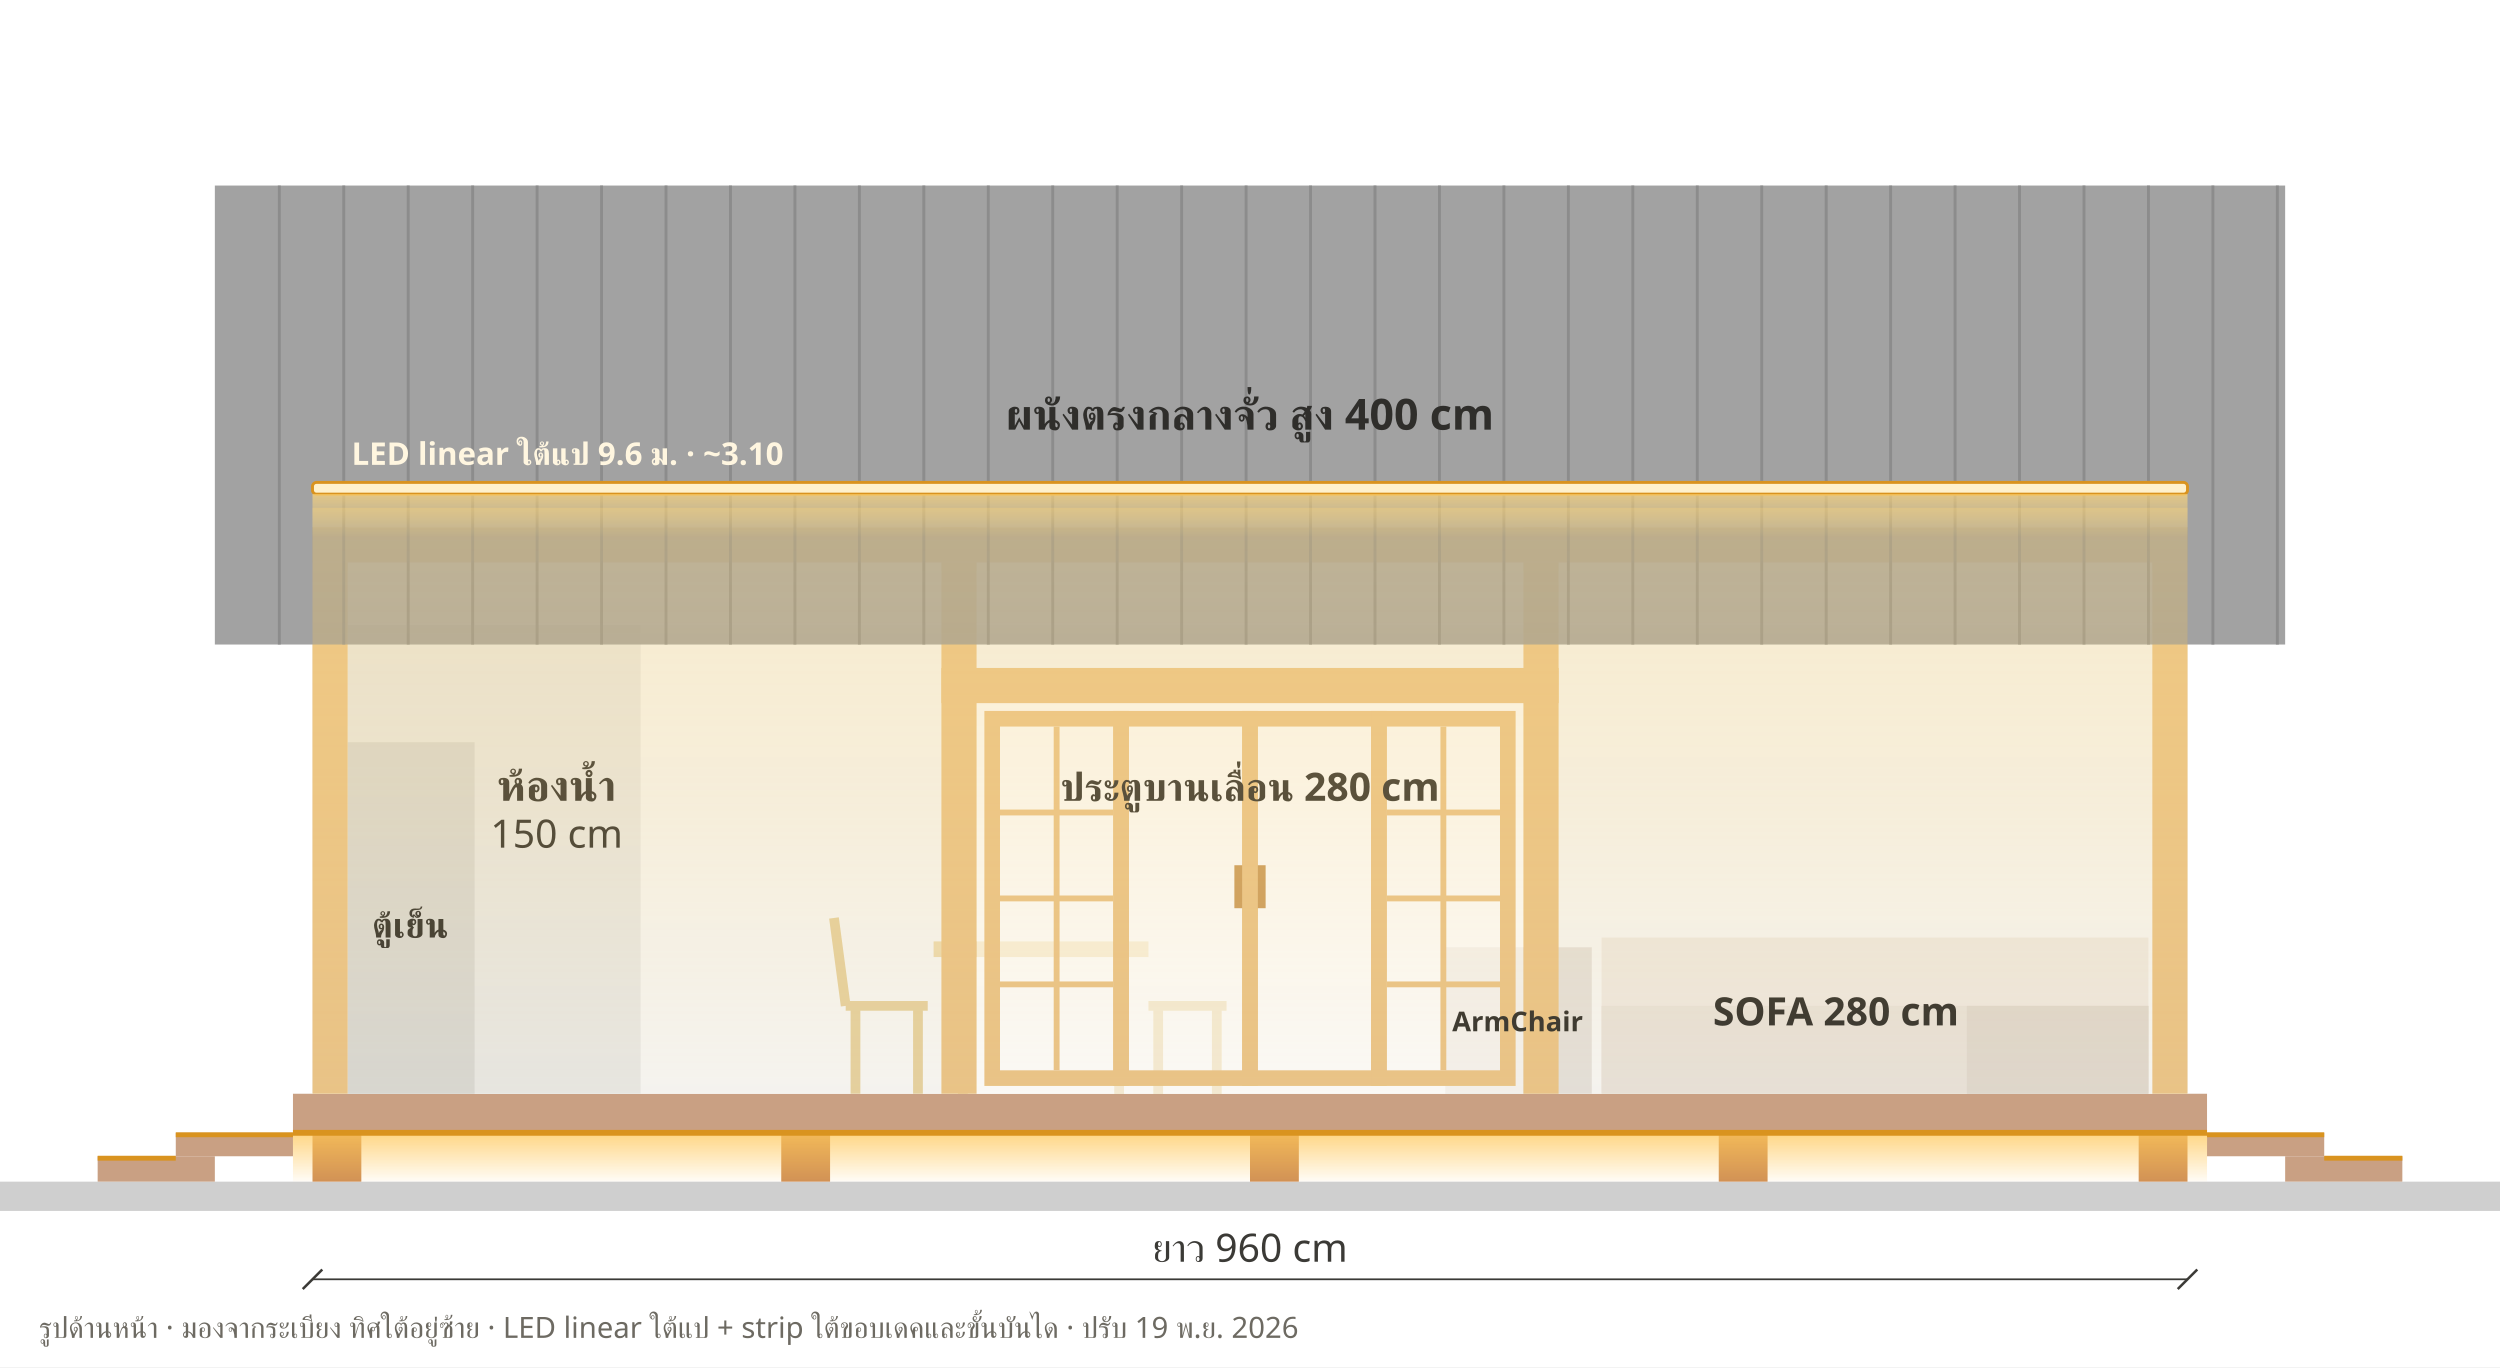
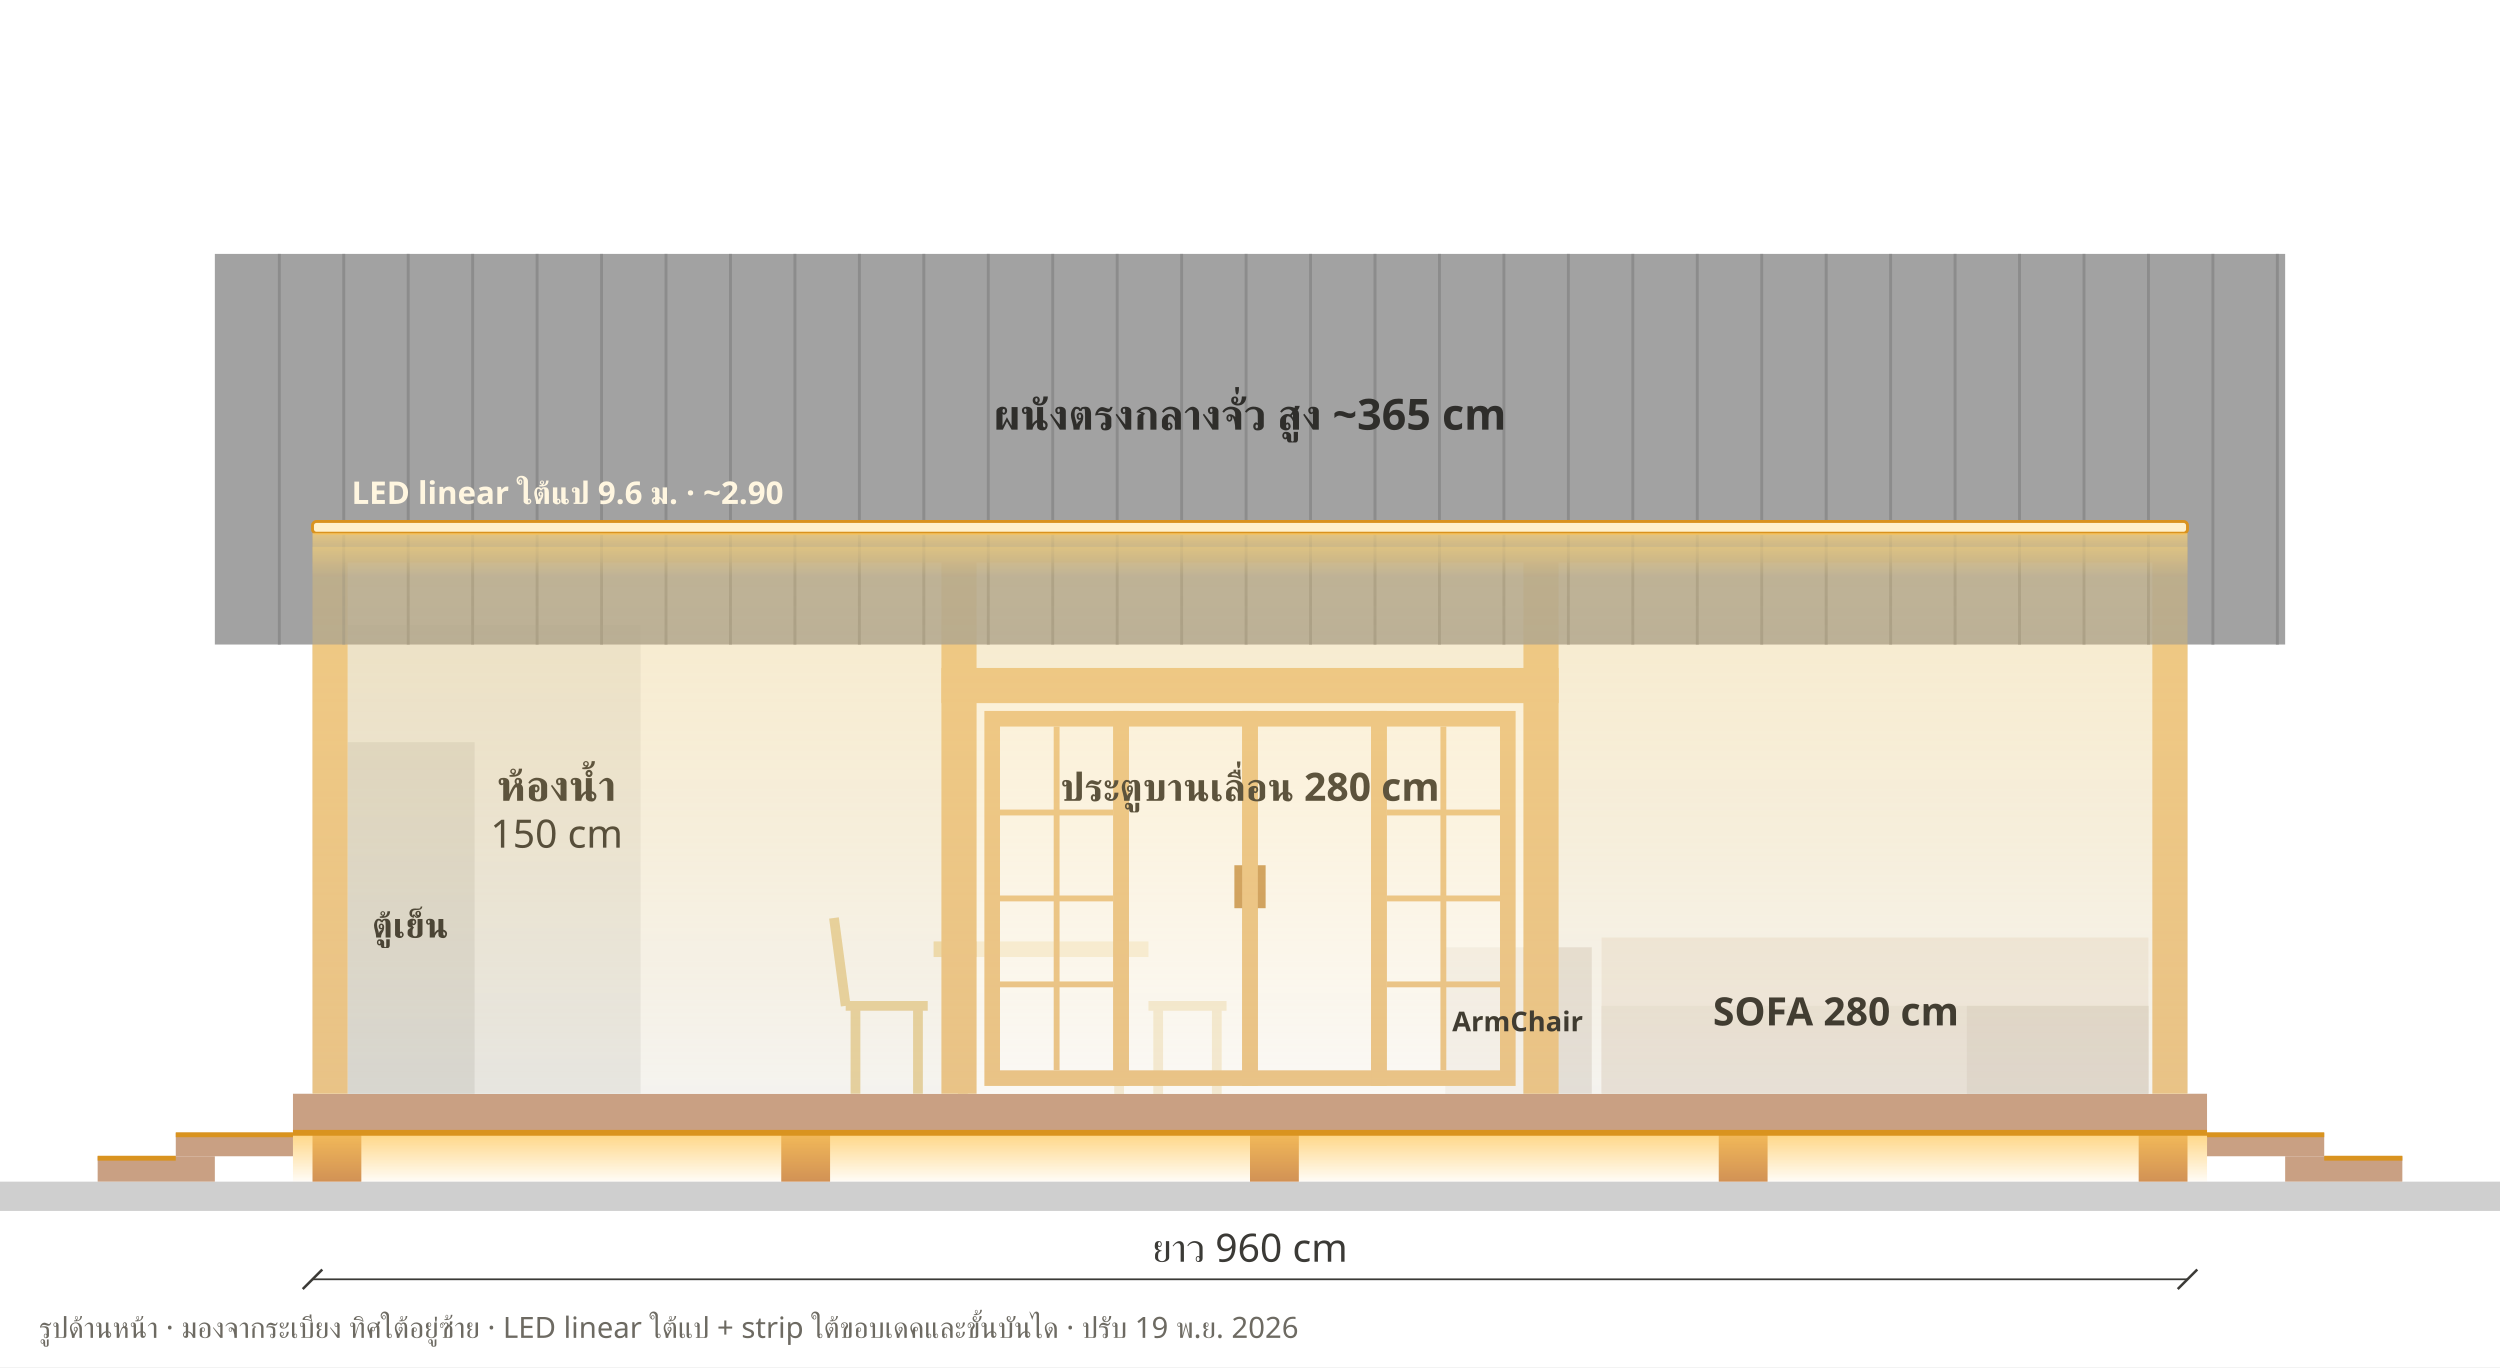
<svg xmlns="http://www.w3.org/2000/svg" viewBox="-160 -560 1280 700" width="1280" height="700" font-family="Leelawadee UI, Tahoma, sans-serif">
  <defs>
    <linearGradient id="wallwash" x1="0" y1="0" x2="0" y2="1">
      <stop offset="0" stop-color="#ffd77a" stop-opacity="0.32" />
      <stop offset="0.45" stop-color="#ffd77a" stop-opacity="0.22" />
      <stop offset="1" stop-color="#ffd77a" stop-opacity="0.04" />
    </linearGradient>
    <linearGradient id="halo" x1="0" y1="0" x2="0" y2="1">
      <stop offset="0" stop-color="#ffd77a" stop-opacity="0.7" />
      <stop offset="1" stop-color="#ffd77a" stop-opacity="0" />
    </linearGradient>
    <linearGradient id="wash" x1="0" y1="0" x2="0" y2="1">
      <stop offset="0" stop-color="#ffc85a" stop-opacity="0.75" />
      <stop offset="1" stop-color="#ffc85a" stop-opacity="0.05" />
    </linearGradient>
  </defs>
  <rect x="-160" y="-560" width="1280" height="700" fill="#ffffff" />
  <rect x="-160" y="45" width="1280" height="15" fill="#cfcfcf" />
  <rect x="0" y="20" width="25" height="25" fill="#cf8f55" />
  <rect x="240" y="20" width="25" height="25" fill="#cf8f55" />
  <rect x="480" y="20" width="25" height="25" fill="#cf8f55" />
  <rect x="720" y="20" width="25" height="25" fill="#cf8f55" />
  <rect x="935" y="20" width="25" height="25" fill="#cf8f55" />
  <rect x="-10" y="0" width="980" height="20" fill="#c9a083" />
  <rect x="-70" y="20" width="60" height="12" fill="#c9a083" />
  <rect x="-110" y="32" width="60" height="13" fill="#c9a083" />
  <rect x="970" y="20" width="60" height="12" fill="#c9a083" />
  <rect x="1010" y="32" width="60" height="13" fill="#c9a083" />
  <rect x="-10" y="20" width="980" height="25" fill="url(#wash)" />
  <line x1="-10" y1="20" x2="970" y2="20" stroke="#d9931f" stroke-width="3" />
  <line x1="-70" y1="21" x2="-10" y2="21" stroke="#d9931f" stroke-width="2.5" />
  <line x1="-110" y1="33" x2="-70" y2="33" stroke="#d9931f" stroke-width="2.5" />
  <line x1="970" y1="21" x2="1030" y2="21" stroke="#d9931f" stroke-width="2.5" />
  <line x1="1030" y1="33" x2="1070" y2="33" stroke="#d9931f" stroke-width="2.5" />
  <rect x="0" y="-240" width="960" height="240" fill="#f4f4f3" />
  <rect x="18" y="-240" width="150" height="240" fill="#e6e6e4" />
  <text x="125" y="-150" font-size="22" font-weight="600" text-anchor="middle" fill="#2f2e2b">ห้องน้ำ</text>
  <text x="125" y="-126" font-size="20" font-weight="400" text-anchor="middle" fill="#2f2e2b">150 cm</text>
  <rect x="18" y="-180" width="65" height="180" fill="#d6d6d3" />
  <text x="50" y="-80" font-size="18" font-weight="600" text-anchor="middle" fill="#2f2e2b">ตู้เย็น</text>
  <rect x="318" y="-78" width="110" height="8" fill="#ead9b0" />
  <path d="M333 -75 V0 M413 -75 V0" fill="none" stroke="#e3cf9f" stroke-width="5" />
  <path d="M273 -45 H315 M278 -45 V0 M310 -45 V0 M273 -45 L267 -90" fill="none" stroke="#e3cf9f" stroke-width="5" />
  <path d="M428 -45 H468 M433 -45 V0 M463 -45 V0" fill="none" stroke="#e3cf9f" stroke-width="5" />
  <rect x="580" y="-75" width="75" height="75" fill="#e2deda" />
  <rect x="660" y="-80" width="280" height="80" fill="#ece7e1" />
  <rect x="660" y="-45" width="280" height="45" fill="#e6e0d9" />
  <rect x="847" y="-45" width="93" height="45" fill="#ddd6ce" />
  <text x="780" y="-35" font-size="20" font-weight="600" text-anchor="middle" fill="#2f2e2b">SOFA 280 cm</text>
  <rect x="340" y="-200" width="280" height="200" fill="rgba(255,255,255,0.55)" />
  <rect x="348" y="-192" width="66" height="184" fill="none" stroke="#e8c287" stroke-width="8" />
  <path d="M381 -188 V-12 M352 -56 H410 M352 -100 H410 M352 -144 H410" stroke="#e8c287" stroke-width="3" />
  <rect x="414" y="-192" width="66" height="184" fill="none" stroke="#e8c287" stroke-width="8" />
  <rect x="480" y="-192" width="66" height="184" fill="none" stroke="#e8c287" stroke-width="8" />
  <rect x="546" y="-192" width="66" height="184" fill="none" stroke="#e8c287" stroke-width="8" />
  <path d="M579 -188 V-12 M550 -56 H608 M550 -100 H608 M550 -144 H608" stroke="#e8c287" stroke-width="3" />
  <rect x="472" y="-117" width="4" height="22" fill="#c99a5b" />
  <rect x="484" y="-117" width="4" height="22" fill="#c99a5b" />
  <text x="480" y="-150" font-size="20" font-weight="600" text-anchor="middle" fill="#2f2e2b">ประตูบานเลื่อน 280 cm</text>
  <rect x="0" y="-290" width="18" height="290" fill="#e8c287" />
  <rect x="322" y="-290" width="18" height="290" fill="#e8c287" />
  <rect x="620" y="-290" width="18" height="290" fill="#e8c287" />
  <rect x="942" y="-290" width="18" height="290" fill="#e8c287" />
  <rect x="322" y="-218" width="316" height="18" fill="#e8c287" />
  <rect x="0" y="-290" width="960" height="18" fill="#e8c287" />
  <text x="617" y="-32" font-size="14" font-weight="600" text-anchor="middle" fill="#2f2e2b">ArmChair</text>
-   <rect x="-50" y="-465" width="1060" height="235" fill="rgba(150,150,150,0.88)" />
-   <line x1="-17" y1="-465" x2="-17" y2="-230" stroke="#8c8c8c" stroke-width="1.5" />
-   <line x1="16" y1="-465" x2="16" y2="-230" stroke="#8c8c8c" stroke-width="1.5" />
-   <line x1="49" y1="-465" x2="49" y2="-230" stroke="#8c8c8c" stroke-width="1.5" />
-   <line x1="82" y1="-465" x2="82" y2="-230" stroke="#8c8c8c" stroke-width="1.5" />
-   <line x1="115" y1="-465" x2="115" y2="-230" stroke="#8c8c8c" stroke-width="1.5" />
-   <line x1="148" y1="-465" x2="148" y2="-230" stroke="#8c8c8c" stroke-width="1.5" />
-   <line x1="181" y1="-465" x2="181" y2="-230" stroke="#8c8c8c" stroke-width="1.5" />
-   <line x1="214" y1="-465" x2="214" y2="-230" stroke="#8c8c8c" stroke-width="1.5" />
-   <line x1="247" y1="-465" x2="247" y2="-230" stroke="#8c8c8c" stroke-width="1.5" />
-   <line x1="280" y1="-465" x2="280" y2="-230" stroke="#8c8c8c" stroke-width="1.5" />
-   <line x1="313" y1="-465" x2="313" y2="-230" stroke="#8c8c8c" stroke-width="1.5" />
-   <line x1="346" y1="-465" x2="346" y2="-230" stroke="#8c8c8c" stroke-width="1.5" />
-   <line x1="379" y1="-465" x2="379" y2="-230" stroke="#8c8c8c" stroke-width="1.5" />
-   <line x1="412" y1="-465" x2="412" y2="-230" stroke="#8c8c8c" stroke-width="1.5" />
-   <line x1="445" y1="-465" x2="445" y2="-230" stroke="#8c8c8c" stroke-width="1.5" />
-   <line x1="478" y1="-465" x2="478" y2="-230" stroke="#8c8c8c" stroke-width="1.5" />
-   <line x1="511" y1="-465" x2="511" y2="-230" stroke="#8c8c8c" stroke-width="1.5" />
-   <line x1="544" y1="-465" x2="544" y2="-230" stroke="#8c8c8c" stroke-width="1.5" />
-   <line x1="577" y1="-465" x2="577" y2="-230" stroke="#8c8c8c" stroke-width="1.5" />
-   <line x1="610" y1="-465" x2="610" y2="-230" stroke="#8c8c8c" stroke-width="1.5" />
-   <line x1="643" y1="-465" x2="643" y2="-230" stroke="#8c8c8c" stroke-width="1.5" />
-   <line x1="676" y1="-465" x2="676" y2="-230" stroke="#8c8c8c" stroke-width="1.5" />
-   <line x1="709" y1="-465" x2="709" y2="-230" stroke="#8c8c8c" stroke-width="1.5" />
-   <line x1="742" y1="-465" x2="742" y2="-230" stroke="#8c8c8c" stroke-width="1.5" />
-   <line x1="775" y1="-465" x2="775" y2="-230" stroke="#8c8c8c" stroke-width="1.5" />
-   <line x1="808" y1="-465" x2="808" y2="-230" stroke="#8c8c8c" stroke-width="1.5" />
-   <line x1="841" y1="-465" x2="841" y2="-230" stroke="#8c8c8c" stroke-width="1.5" />
-   <line x1="874" y1="-465" x2="874" y2="-230" stroke="#8c8c8c" stroke-width="1.5" />
-   <line x1="907" y1="-465" x2="907" y2="-230" stroke="#8c8c8c" stroke-width="1.5" />
-   <line x1="940" y1="-465" x2="940" y2="-230" stroke="#8c8c8c" stroke-width="1.5" />
-   <line x1="973" y1="-465" x2="973" y2="-230" stroke="#8c8c8c" stroke-width="1.5" />
-   <line x1="1006" y1="-465" x2="1006" y2="-230" stroke="#8c8c8c" stroke-width="1.5" />
-   <text x="480" y="-340" font-size="22" font-weight="600" text-anchor="middle" fill="#2f2e2b">ผนังตรงกลางจั่ว สูง 400 cm</text>
-   <rect x="0" y="-300" width="960" height="300" fill="url(#wallwash)" />
-   <rect x="0" y="-313" width="960" height="6" rx="2" fill="#fff1cc" stroke="#d9931f" stroke-width="1.5" />
-   <rect x="0" y="-307" width="960" height="22" fill="url(#halo)" />
-   <text x="20" y="-322" font-size="16" font-weight="600" text-anchor="start" fill="#fff6e0">LED linear ใต้แป 9.6 ม. · ~3.10</text>
+   <rect x="-50" y="-430" width="1060" height="200" fill="rgba(150,150,150,0.88)" />
+   <line x1="-17" y1="-430" x2="-17" y2="-230" stroke="#8c8c8c" stroke-width="1.5" />
+   <line x1="16" y1="-430" x2="16" y2="-230" stroke="#8c8c8c" stroke-width="1.5" />
+   <line x1="49" y1="-430" x2="49" y2="-230" stroke="#8c8c8c" stroke-width="1.5" />
+   <line x1="82" y1="-430" x2="82" y2="-230" stroke="#8c8c8c" stroke-width="1.5" />
+   <line x1="115" y1="-430" x2="115" y2="-230" stroke="#8c8c8c" stroke-width="1.5" />
+   <line x1="148" y1="-430" x2="148" y2="-230" stroke="#8c8c8c" stroke-width="1.5" />
+   <line x1="181" y1="-430" x2="181" y2="-230" stroke="#8c8c8c" stroke-width="1.5" />
+   <line x1="214" y1="-430" x2="214" y2="-230" stroke="#8c8c8c" stroke-width="1.5" />
+   <line x1="247" y1="-430" x2="247" y2="-230" stroke="#8c8c8c" stroke-width="1.5" />
+   <line x1="280" y1="-430" x2="280" y2="-230" stroke="#8c8c8c" stroke-width="1.5" />
+   <line x1="313" y1="-430" x2="313" y2="-230" stroke="#8c8c8c" stroke-width="1.5" />
+   <line x1="346" y1="-430" x2="346" y2="-230" stroke="#8c8c8c" stroke-width="1.5" />
+   <line x1="379" y1="-430" x2="379" y2="-230" stroke="#8c8c8c" stroke-width="1.5" />
+   <line x1="412" y1="-430" x2="412" y2="-230" stroke="#8c8c8c" stroke-width="1.5" />
+   <line x1="445" y1="-430" x2="445" y2="-230" stroke="#8c8c8c" stroke-width="1.5" />
+   <line x1="478" y1="-430" x2="478" y2="-230" stroke="#8c8c8c" stroke-width="1.5" />
+   <line x1="511" y1="-430" x2="511" y2="-230" stroke="#8c8c8c" stroke-width="1.5" />
+   <line x1="544" y1="-430" x2="544" y2="-230" stroke="#8c8c8c" stroke-width="1.5" />
+   <line x1="577" y1="-430" x2="577" y2="-230" stroke="#8c8c8c" stroke-width="1.5" />
+   <line x1="610" y1="-430" x2="610" y2="-230" stroke="#8c8c8c" stroke-width="1.5" />
+   <line x1="643" y1="-430" x2="643" y2="-230" stroke="#8c8c8c" stroke-width="1.5" />
+   <line x1="676" y1="-430" x2="676" y2="-230" stroke="#8c8c8c" stroke-width="1.5" />
+   <line x1="709" y1="-430" x2="709" y2="-230" stroke="#8c8c8c" stroke-width="1.5" />
+   <line x1="742" y1="-430" x2="742" y2="-230" stroke="#8c8c8c" stroke-width="1.5" />
+   <line x1="775" y1="-430" x2="775" y2="-230" stroke="#8c8c8c" stroke-width="1.5" />
+   <line x1="808" y1="-430" x2="808" y2="-230" stroke="#8c8c8c" stroke-width="1.5" />
+   <line x1="841" y1="-430" x2="841" y2="-230" stroke="#8c8c8c" stroke-width="1.5" />
+   <line x1="874" y1="-430" x2="874" y2="-230" stroke="#8c8c8c" stroke-width="1.5" />
+   <line x1="907" y1="-430" x2="907" y2="-230" stroke="#8c8c8c" stroke-width="1.5" />
+   <line x1="940" y1="-430" x2="940" y2="-230" stroke="#8c8c8c" stroke-width="1.5" />
+   <line x1="973" y1="-430" x2="973" y2="-230" stroke="#8c8c8c" stroke-width="1.5" />
+   <line x1="1006" y1="-430" x2="1006" y2="-230" stroke="#8c8c8c" stroke-width="1.5" />
+   <text x="480" y="-340" font-size="22" font-weight="600" text-anchor="middle" fill="#2f2e2b">ผนังตรงกลางจั่ว สูง ~365 cm</text>
+   <rect x="0" y="-280" width="960" height="280" fill="url(#wallwash)" />
+   <rect x="0" y="-293" width="960" height="6" rx="2" fill="#fff1cc" stroke="#d9931f" stroke-width="1.5" />
+   <rect x="0" y="-287" width="960" height="22" fill="url(#halo)" />
+   <text x="20" y="-302" font-size="16" font-weight="600" text-anchor="start" fill="#fff6e0">LED linear ใต้แป 9.6 ม. · ~2.90</text>
  <g>
    <line x1="0" y1="95" x2="960" y2="95" stroke="#3b3a36" stroke-width="0.9" />
    <line x1="-5" y1="100" x2="5" y2="90" stroke="#3b3a36" stroke-width="1.3" />
    <line x1="955" y1="100" x2="965" y2="90" stroke="#3b3a36" stroke-width="1.3" />
    <text x="480" y="86" font-size="20" font-weight="500" text-anchor="middle" fill="#3b3a36">ยาว 960 cm</text>
  </g>
  <text x="-140" y="125" font-size="15" font-weight="400" text-anchor="start" fill="#6d6a62">รูปด้านหน้า · มองจากระเบียง ทิศใต้อยู่ซ้าย · LED linear ใต้แป + strip ใต้ขอบเดคและขั้นบันได · ปรับ 19 พ.ย. 2026</text>
</svg>
